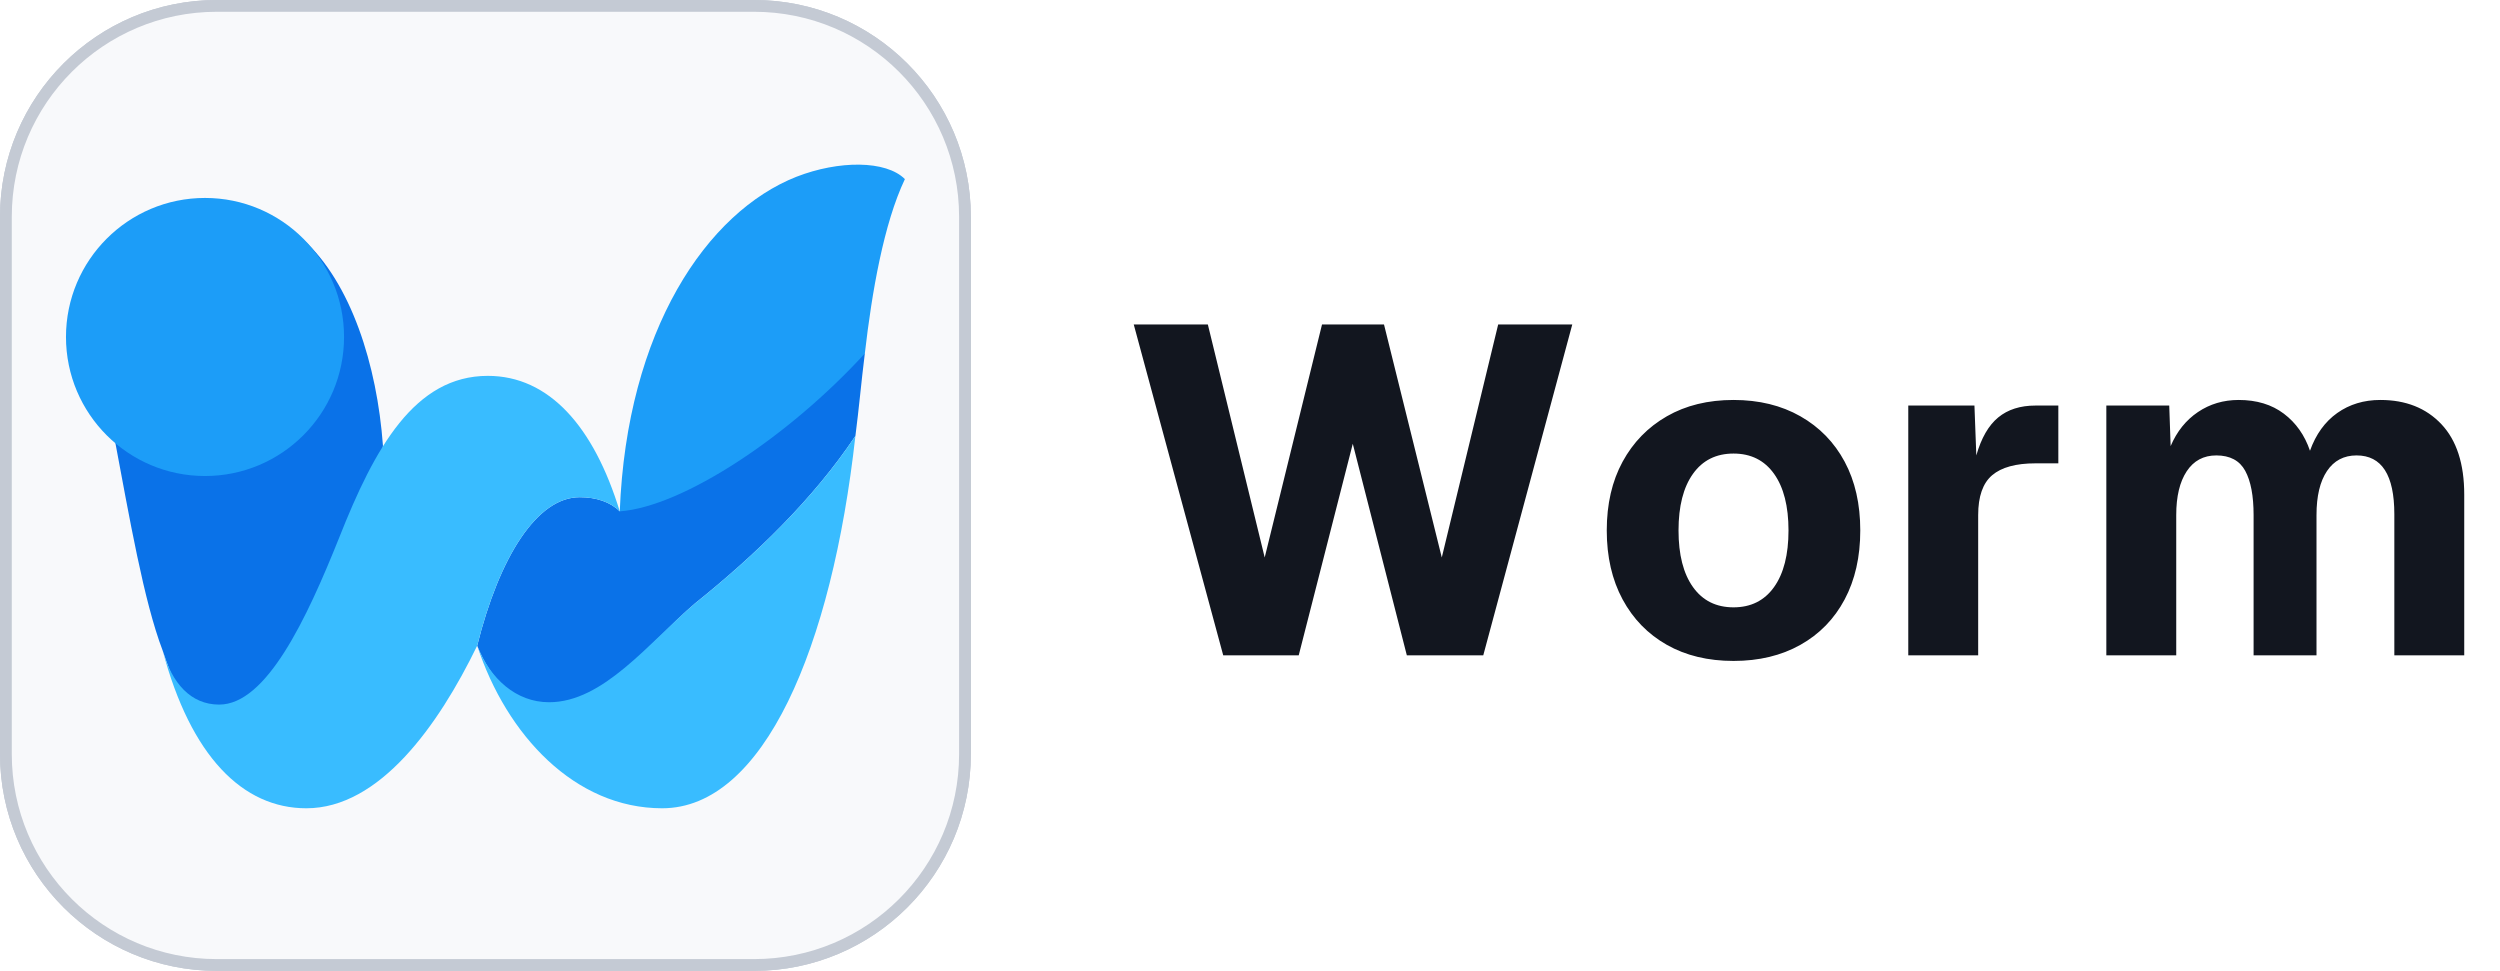
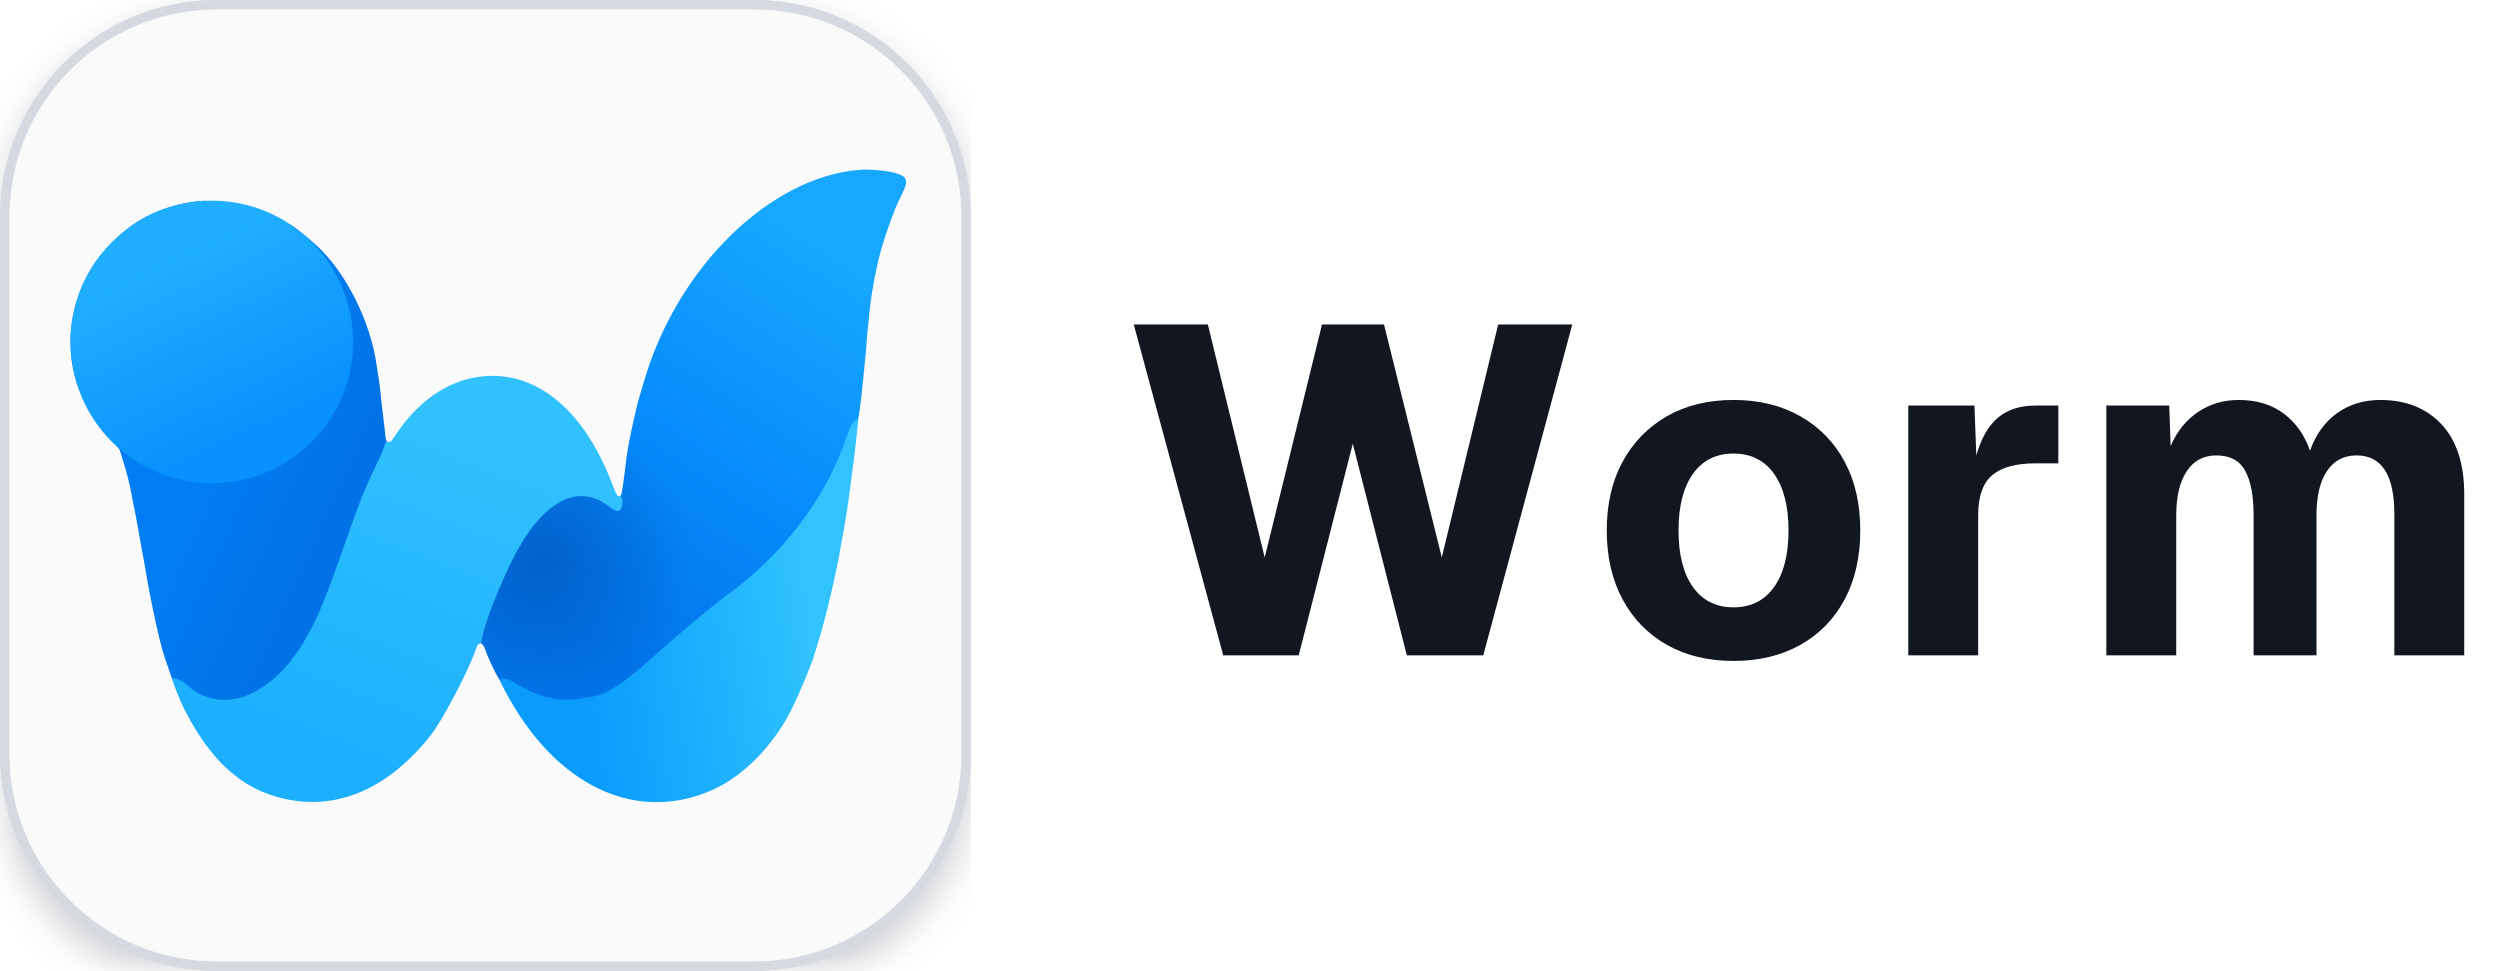
<svg xmlns="http://www.w3.org/2000/svg" width="103" height="40" viewBox="0 0 103 40" fill="none">
  <svg x="0" y="0" width="40" height="40" viewBox="100 100 824 824">
    <defs>
+       <linearGradient id="head" x1="314.8" y1="464.7" x2="244.0" y2="315.8" gradientUnits="userSpaceOnUse">
+         <stop offset="0" stop-color="#0892FD" />
+         <stop offset="1" stop-color="#1FAFFE" />
+       </linearGradient>
+       <linearGradient id="back" x1="350.6" y1="612.9" x2="245.7" y2="565.4" gradientUnits="userSpaceOnUse">
+         <stop offset="0" stop-color="#0172E5" />
+         <stop offset="1" stop-color="#017DF3" />
+       </linearGradient>
+       <linearGradient id="tail" x1="594.8" y1="642.1" x2="804.9" y2="318.8" gradientUnits="userSpaceOnUse">
+         <stop offset="0" stop-color="#0174E9" />
+         <stop offset="0.5" stop-color="#068CFC" />
+         <stop offset="1" stop-color="#16A7FE" />
+       </linearGradient>
+       <linearGradient id="ribbon" x1="389.0" y1="750.9" x2="502.5" y2="455.9" gradientUnits="userSpaceOnUse">
+         <stop offset="0" stop-color="#1BAFFE" />
+         <stop offset="1" stop-color="#31C2FE" />
+       </linearGradient>
+       <linearGradient id="rise" x1="597.1" y1="694.3" x2="793.0" y2="667.1" gradientUnits="userSpaceOnUse">
+         <stop offset="0" stop-color="#099CFD" />
+         <stop offset="1" stop-color="#30C3FD" />
+       </linearGradient>
+       <radialGradient id="fold" cx="561.1" cy="578.3" r="126.0" gradientUnits="userSpaceOnUse">
+         <stop offset="0" stop-color="#015EC7" stop-opacity=".9" />
+         <stop offset="1" stop-color="#015EC7" stop-opacity="0" />
+       </radialGradient>
      <linearGradient id="field" gradientUnits="userSpaceOnUse">
-         <stop stop-color="#F8F9FB" />
+         <stop stop-color="#FAFAFB" />
      </linearGradient>
      <linearGradient id="edge" gradientUnits="userSpaceOnUse">
-         <stop stop-color="#C4CAD4" />
+         <stop stop-color="#D5D9E0" />
      </linearGradient>
-       <linearGradient id="deep" gradientUnits="userSpaceOnUse">
-         <stop stop-color="#0A72E8" />
+       <linearGradient id="shade" gradientUnits="userSpaceOnUse">
+         <stop stop-color="#6B7280" />
      </linearGradient>
-       <linearGradient id="mid" gradientUnits="userSpaceOnUse">
-         <stop stop-color="#1C9DF8" />
+       <linearGradient id="solid" gradientUnits="userSpaceOnUse">
+         <stop stop-color="#0A78EE" />
      </linearGradient>
-       <linearGradient id="light" gradientUnits="userSpaceOnUse">
-         <stop stop-color="#39BCFF" />
-       </linearGradient>
+       <filter id="soft" x="-10%" y="-10%" width="120%" height="120%">
+         <feGaussianBlur stdDeviation="16" />
+       </filter>
    </defs>
+     <rect x="100" y="114" width="824" height="824" rx="184" fill="url(#shade)" fill-opacity=".34" filter="url(#soft)" />
    <rect x="100" y="100" width="824" height="824" rx="184" fill="url(#field)" />
-     <rect x="102" y="102" width="820" height="820" rx="182" stroke="url(#edge)" stroke-width="4" />
-     <rect x="105" y="105" width="814" height="814" rx="179" stroke="url(#edge)" stroke-width="10" />
-     <path d="M300 300L357 303C398 340 420 410 425 478L420 600L320 770C280 750 254 700 238 652C222 610 210 540 197 471Z" fill="url(#deep)" />
-     <circle cx="274" cy="386" r="118" fill="url(#mid)" />
-     <path d="M505 648C524 572 556 522 592 522C606 522 618 526 626 534L680 470L800 400L834 400C831 424 829 447 826 470C790 524 740 572 690 612C650 646 612 700 566 700C538 700 516 676 505 648Z" fill="url(#deep)" />
-     <path d="M868 252C852 236 812 236 776 250C700 280 632 380 626 534C680 530 770 470 834 400C840 348 850 290 868 252Z" fill="url(#mid)" />
-     <path d="M505 648C530 724 588 786 662 786C748 786 806 650 826 470C790 524 740 572 690 612C650 646 612 696 566 696C538 696 516 676 505 648Z" fill="url(#light)" />
-     <path d="M238 652C262 742 306 786 360 786C422 786 472 716 505 648C524 572 556 522 592 522C606 522 618 526 626 534C604 462 566 419 514 419C452 419 418 480 388 556C360 626 326 698 286 698C262 698 246 680 238 652Z" fill="url(#light)" />
+     <rect x="101.5" y="101.5" width="821" height="821" rx="182.5" stroke="url(#edge)" stroke-width="3" />
+     <rect x="104" y="104" width="816" height="816" rx="180" stroke="url(#edge)" stroke-width="8" />
+     <path d="M267.5 270.9C245.5 273.3 224.1 281.6 208.5 294C204.6 297.1 204.4 297.5 206.6 298.2C208.5 298.9 209.8 298.4 213.2 295.9C228.7 284.7 256.5 274.5 270.5 275C273.9 275.2 275.7 274.1 276.4 271.8C276.8 270.3 274.9 270.1 267.5 270.9ZM345.1 290.3C344.7 290.9 344.7 292.9 345.1 294C345.3 294.5 346.8 296 348.6 297.3C351.5 299.4 352.7 299.9 353.9 299.7C354.1 299.7 354.2 300 354.2 300.5C354.2 300.9 357.2 304.3 361.3 308.4C397 344.2 405.8 396.2 383.8 441.1C351.2 507.8 265.4 527 207.5 480.5C203.7 477.5 202.9 477.1 200.9 477.3C198.6 477.6 198.3 478.2 199.9 479.6C201.4 481 201.5 481.3 204.9 492.5C207.8 501.8 210.1 511.3 211.5 518.8C212.1 522.2 212.9 526.6 213.4 528.7C213.9 530.8 214.7 535.1 215.3 538.2C215.9 541.4 217.3 549.1 218.4 555.4C219.6 561.6 221.2 570.6 222 575.2C225.3 594.6 226.2 599.3 227.8 607.4C233.5 636.2 236.9 650 241.7 663.6C247.6 680.6 247.4 680.1 248.7 680.3C251.3 680.5 252 680.9 255.5 684.2C283.3 710.3 326.6 698.6 354.6 657.3C365.9 640.7 372.1 628.4 381.8 603.4C386.9 590.4 388.6 585.8 395.9 564.9C409.3 526.5 412.9 517.4 422 498.9C424.8 493.2 427.9 486.2 428.9 483.4C429.9 480.7 431 477.6 431.3 476.7C432.1 474.7 432 474.5 430.8 475.2C428.3 476.5 427.3 474.2 426.6 465.5C426.3 462.3 425.5 455.7 424.9 450.7C424.2 445.7 423.4 438.8 423.2 435.4C422.9 432.1 422.2 426 421.5 421.9C420.8 417.8 420 412.3 419.6 409.6C414.3 372.2 393.1 330.3 368.1 307.8C356.9 297.8 345.8 289.3 345.1 290.3ZM185.5 316.4C161.3 347 153.5 387.9 165 424.6C166.3 428.7 166.2 428.5 167.4 427.7C169.3 426.5 169.3 424.9 167.8 418.9C160.3 389.7 165 357.1 180.4 331.5C181.6 329.5 182.6 327.4 182.6 326.7C182.6 325.8 182.9 325.5 183.5 325.3C186 324.7 189.9 317.7 189.1 315.3C188.4 313.2 188 313.3 185.5 316.4Z" fill="url(#back)" />
+     <path d="M829.9 244.1C753.5 250 674.9 326.8 646.7 423.3C645.4 427.7 643.7 433.5 642.9 436.1C638.6 450.6 632.3 480.9 631.1 493.4C630.3 501.3 628.1 517.5 627.4 519.5C626.8 521.5 625.6 522 624.1 520.9C622.6 519.8 622.4 520.4 623.5 523.2C624.1 525.1 624.3 528 623.7 528.9C623.4 529.3 622.4 528.7 618.8 526.1C589.1 503.7 555.7 522.3 529.9 575.7C513.6 609.3 498.5 654 505.9 646.7C507.8 644.8 510 646.3 511.6 650.7C516.5 664.1 524.8 680.1 526.8 680.2C529.6 680.2 530 680.4 534 682.8C556.2 696 577.1 700.9 594.4 696.8C596.4 696.3 599.8 695.8 601.9 695.5C615 694.2 629.8 685.1 653.7 663.6C663.4 654.8 677.6 642.5 688.3 633.6C693.3 629.4 698.9 624.7 700.8 623.1C702.7 621.5 707.3 617.9 711 615C731.3 599.6 733.8 597.5 743.2 589.4C778.1 558.8 807.8 515.6 821.3 475.7C824.6 465.9 825.7 463 827.1 461.5C828.1 460.4 830.9 440.1 832.2 425.7C832.7 420.5 833.4 412.8 833.9 408.6C834.4 404.4 834.9 398.1 835.2 394.6C835.7 386.9 836.7 375.8 837.3 371.6C837.5 369.8 838 365.3 838.3 361.6C839.7 347.6 844.4 323.4 848.1 310.9C853.4 293.2 859.4 277 864 268C871.4 253.4 870.9 250.3 860.5 247C854.2 245 838.1 243.4 829.9 244.1Z" fill="url(#tail)" />
+     <path d="M829.9 244.1C753.5 250 674.9 326.8 646.7 423.3C645.4 427.7 643.7 433.5 642.9 436.1C638.6 450.6 632.3 480.9 631.1 493.4C630.3 501.3 628.1 517.5 627.4 519.5C626.8 521.5 625.6 522 624.1 520.9C622.6 519.8 622.4 520.4 623.5 523.2C624.1 525.1 624.3 528 623.7 528.9C623.4 529.3 622.4 528.7 618.8 526.1C589.1 503.7 555.7 522.3 529.9 575.7C513.6 609.3 498.5 654 505.9 646.7C507.8 644.8 510 646.3 511.6 650.7C516.5 664.1 524.8 680.1 526.8 680.2C529.6 680.2 530 680.4 534 682.8C556.2 696 577.1 700.9 594.4 696.8C596.4 696.3 599.8 695.8 601.9 695.5C615 694.2 629.8 685.1 653.7 663.6C663.4 654.8 677.6 642.5 688.3 633.6C693.3 629.4 698.9 624.7 700.8 623.1C702.7 621.5 707.3 617.9 711 615C731.3 599.6 733.8 597.5 743.2 589.4C778.1 558.8 807.8 515.6 821.3 475.7C824.6 465.9 825.7 463 827.1 461.5C828.1 460.4 830.9 440.1 832.2 425.7C832.7 420.5 833.4 412.8 833.9 408.6C834.4 404.4 834.9 398.1 835.2 394.6C835.7 386.9 836.7 375.8 837.3 371.6C837.5 369.8 838 365.3 838.3 361.6C839.7 347.6 844.4 323.4 848.1 310.9C853.4 293.2 859.4 277 864 268C871.4 253.4 870.9 250.3 860.5 247C854.2 245 838.1 243.4 829.9 244.1Z" fill="url(#fold)" />
+     <path d="M826.5 456.7C823.2 458.5 821.7 461.3 817.4 474.1C804.2 513.2 774.9 556 740.6 586C731.3 594.1 728.8 596.1 708.5 611.7C704.8 614.5 700.2 618.1 698.3 619.7C696.4 621.3 690.8 626 685.8 630.2C675.1 639.2 660.9 651.5 651.2 660.2C629.7 679.5 613.9 689.9 604.1 691C601.9 691.2 598 691.9 595.3 692.5C576.5 696.4 558.5 692.5 537.3 679.8C531.9 676.5 530.4 676 527.4 676C523 676 522.9 675.5 529.1 687.2C571.3 766.6 639.3 799.1 704 770.7C731.3 758.7 757.3 732.1 772.8 700C778.7 687.9 788.7 663.9 790.5 657.8C790.9 656.5 792.4 651.5 793.9 646.7C800.8 624.9 809.9 586.2 814.2 560.2C814.6 558 815.4 553.8 815.9 550.9C817.3 543.5 819.8 527.9 820.8 519.6C821.3 515.8 822.3 507.9 823.1 502.1C824.8 489.5 826.5 476.3 827.3 467C827.7 463.2 828.1 459.3 828.2 458.2C828.5 456 828.2 455.7 826.5 456.7Z" fill="url(#rise)" />
+     <path d="M506.3 419.8C479 423.6 453.8 441.4 435.4 469.7C431.9 475.1 430.6 476.1 428.9 475C427.8 474.3 426.6 476.5 425.1 481.8C424.7 483.2 421.9 489.3 418.9 495.5C409 516 405.6 524.6 392.1 563.2C379.7 598.6 372.9 615.9 366.2 629.4C352.2 657.4 338 674.3 318.8 685.7C298 698.2 274.4 696.4 258.3 681C254.1 677 246.4 674.1 246.4 676.5C246.4 679.2 253.6 696.9 258.7 706.3C282.3 750.7 310.4 773.4 349.1 779.4C391 785.9 431.5 766.8 465 724.8C475.3 711.9 497.8 669.1 503.8 651.2C505 647.4 506.5 645.5 507.8 645.8C508.2 645.9 508.6 646 508.6 645.9C508.6 637 520 605.9 533.5 577.9C557.9 527.3 588.9 508.8 615.8 529.1C622.5 534.1 624.3 534.7 626.4 532.5C629 529.7 628.7 520 626.1 521.3C624.3 522.3 623.6 521.1 618 506.8C593.6 445.3 552.7 413.4 506.3 419.8Z" fill="url(#ribbon)" />
+     <circle cx="279.8" cy="390.2" r="119.9" fill="url(#head)" />
  </svg>
  <g transform="translate(46 27) scale(.0192)">
    <path fill="#12161F" d="M229 0L37 -710L196 -710L318 -210L441 -710L574 -710L698 -210L819 -710L978 -710L787 0L623 0L507 -454L391 0L229 0ZM1324 12Q1242 12 1181 -22.5Q1120 -57 1086 -120Q1052 -183 1052 -268Q1052 -353 1086 -415.5Q1120 -478 1181 -513Q1242 -548 1324 -548Q1406 -548 1467.5 -513Q1529 -478 1562.5 -415.5Q1596 -353 1596 -268Q1596 -183 1562.5 -120Q1529 -57 1467.5 -22.5Q1406 12 1324 12ZM1324 -103Q1380 -103 1411 -146.5Q1442 -190 1442 -268Q1442 -346 1411 -389.5Q1380 -433 1324 -433Q1268 -433 1237 -389.5Q1206 -346 1206 -268Q1206 -190 1237 -146.5Q1268 -103 1324 -103ZM1699 0L1699 -536L1841 -536L1845 -429Q1861 -485 1892 -510.5Q1923 -536 1972 -536L2021 -536L2021 -412L1972 -412Q1909 -412 1879 -386.5Q1849 -361 1849 -301L1849 0L1699 0ZM2124 0L2124 -536L2259 -536L2262 -449Q2282 -496 2320.5 -522Q2359 -548 2408 -548Q2466 -548 2505 -518.5Q2544 -489 2561 -439Q2580 -492 2619.5 -520Q2659 -548 2712 -548Q2794 -548 2843 -496Q2892 -444 2892 -345L2892 0L2742 0L2742 -303Q2742 -429 2661 -429Q2620 -429 2597.5 -395.5Q2575 -362 2575 -301L2575 0L2440 0L2440 -301Q2440 -363 2422 -396Q2404 -429 2360 -429Q2319 -429 2296.5 -395Q2274 -361 2274 -301L2274 0L2124 0Z" />
  </g>
</svg>
